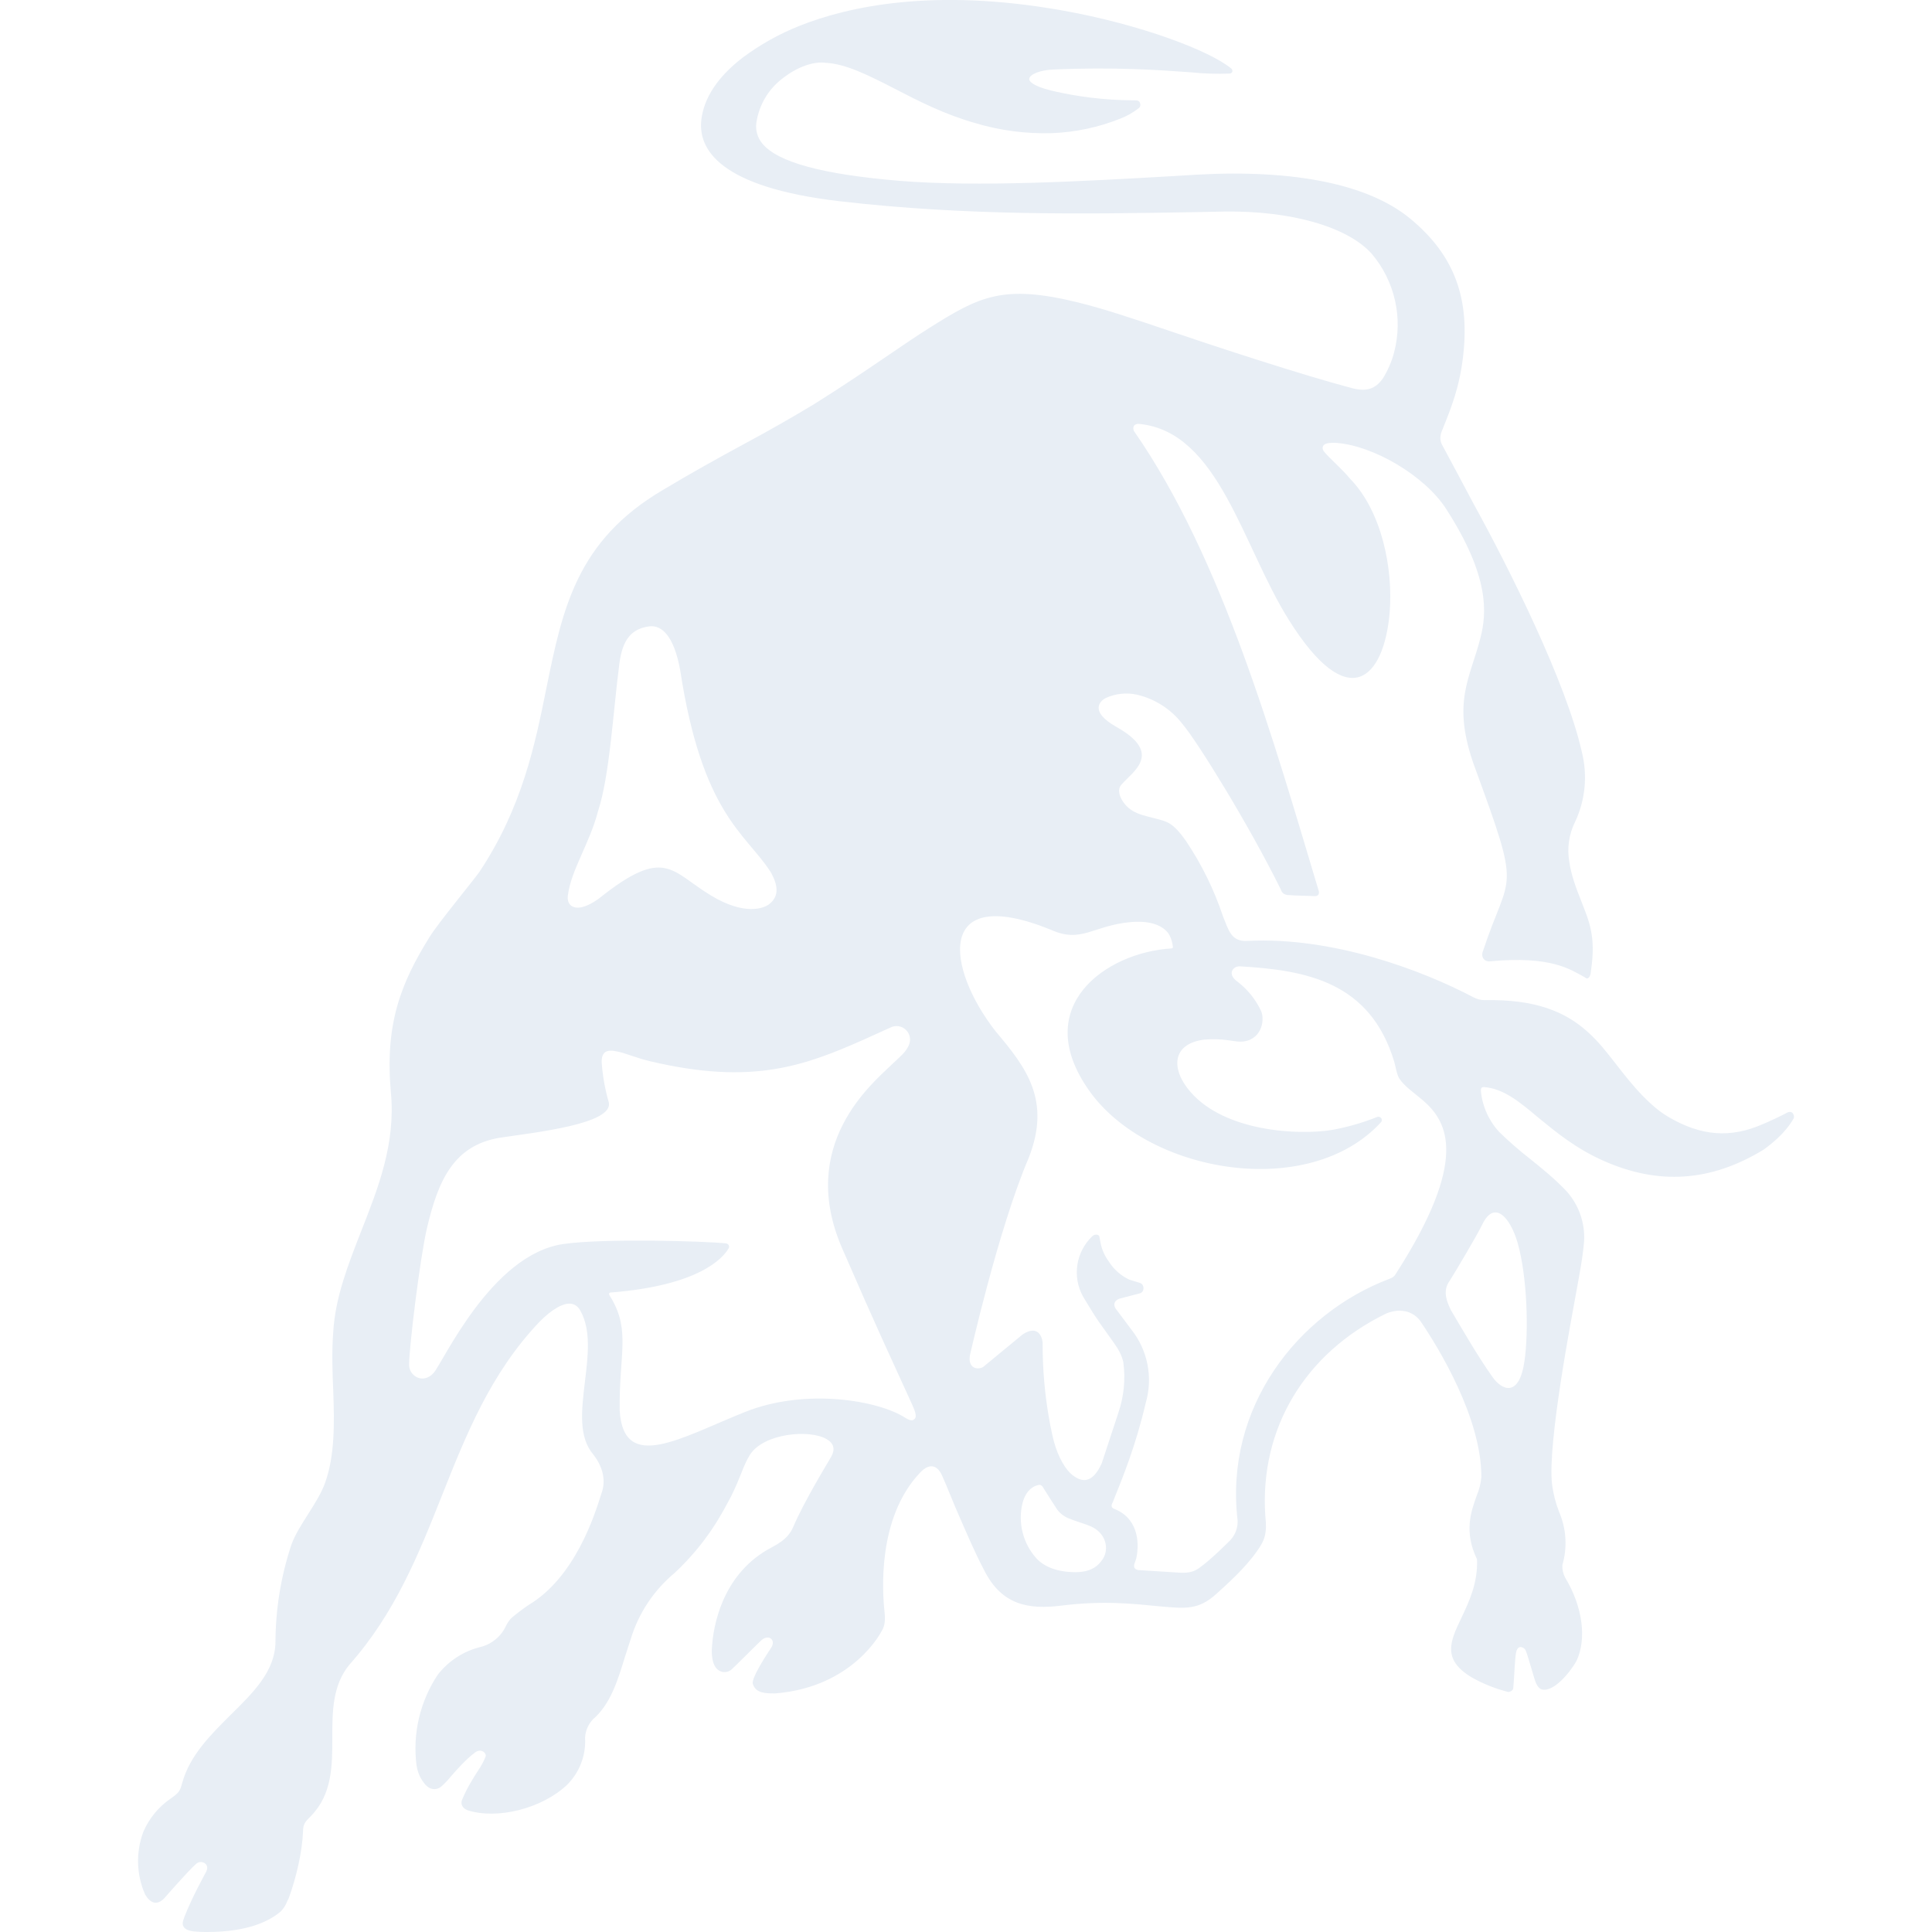
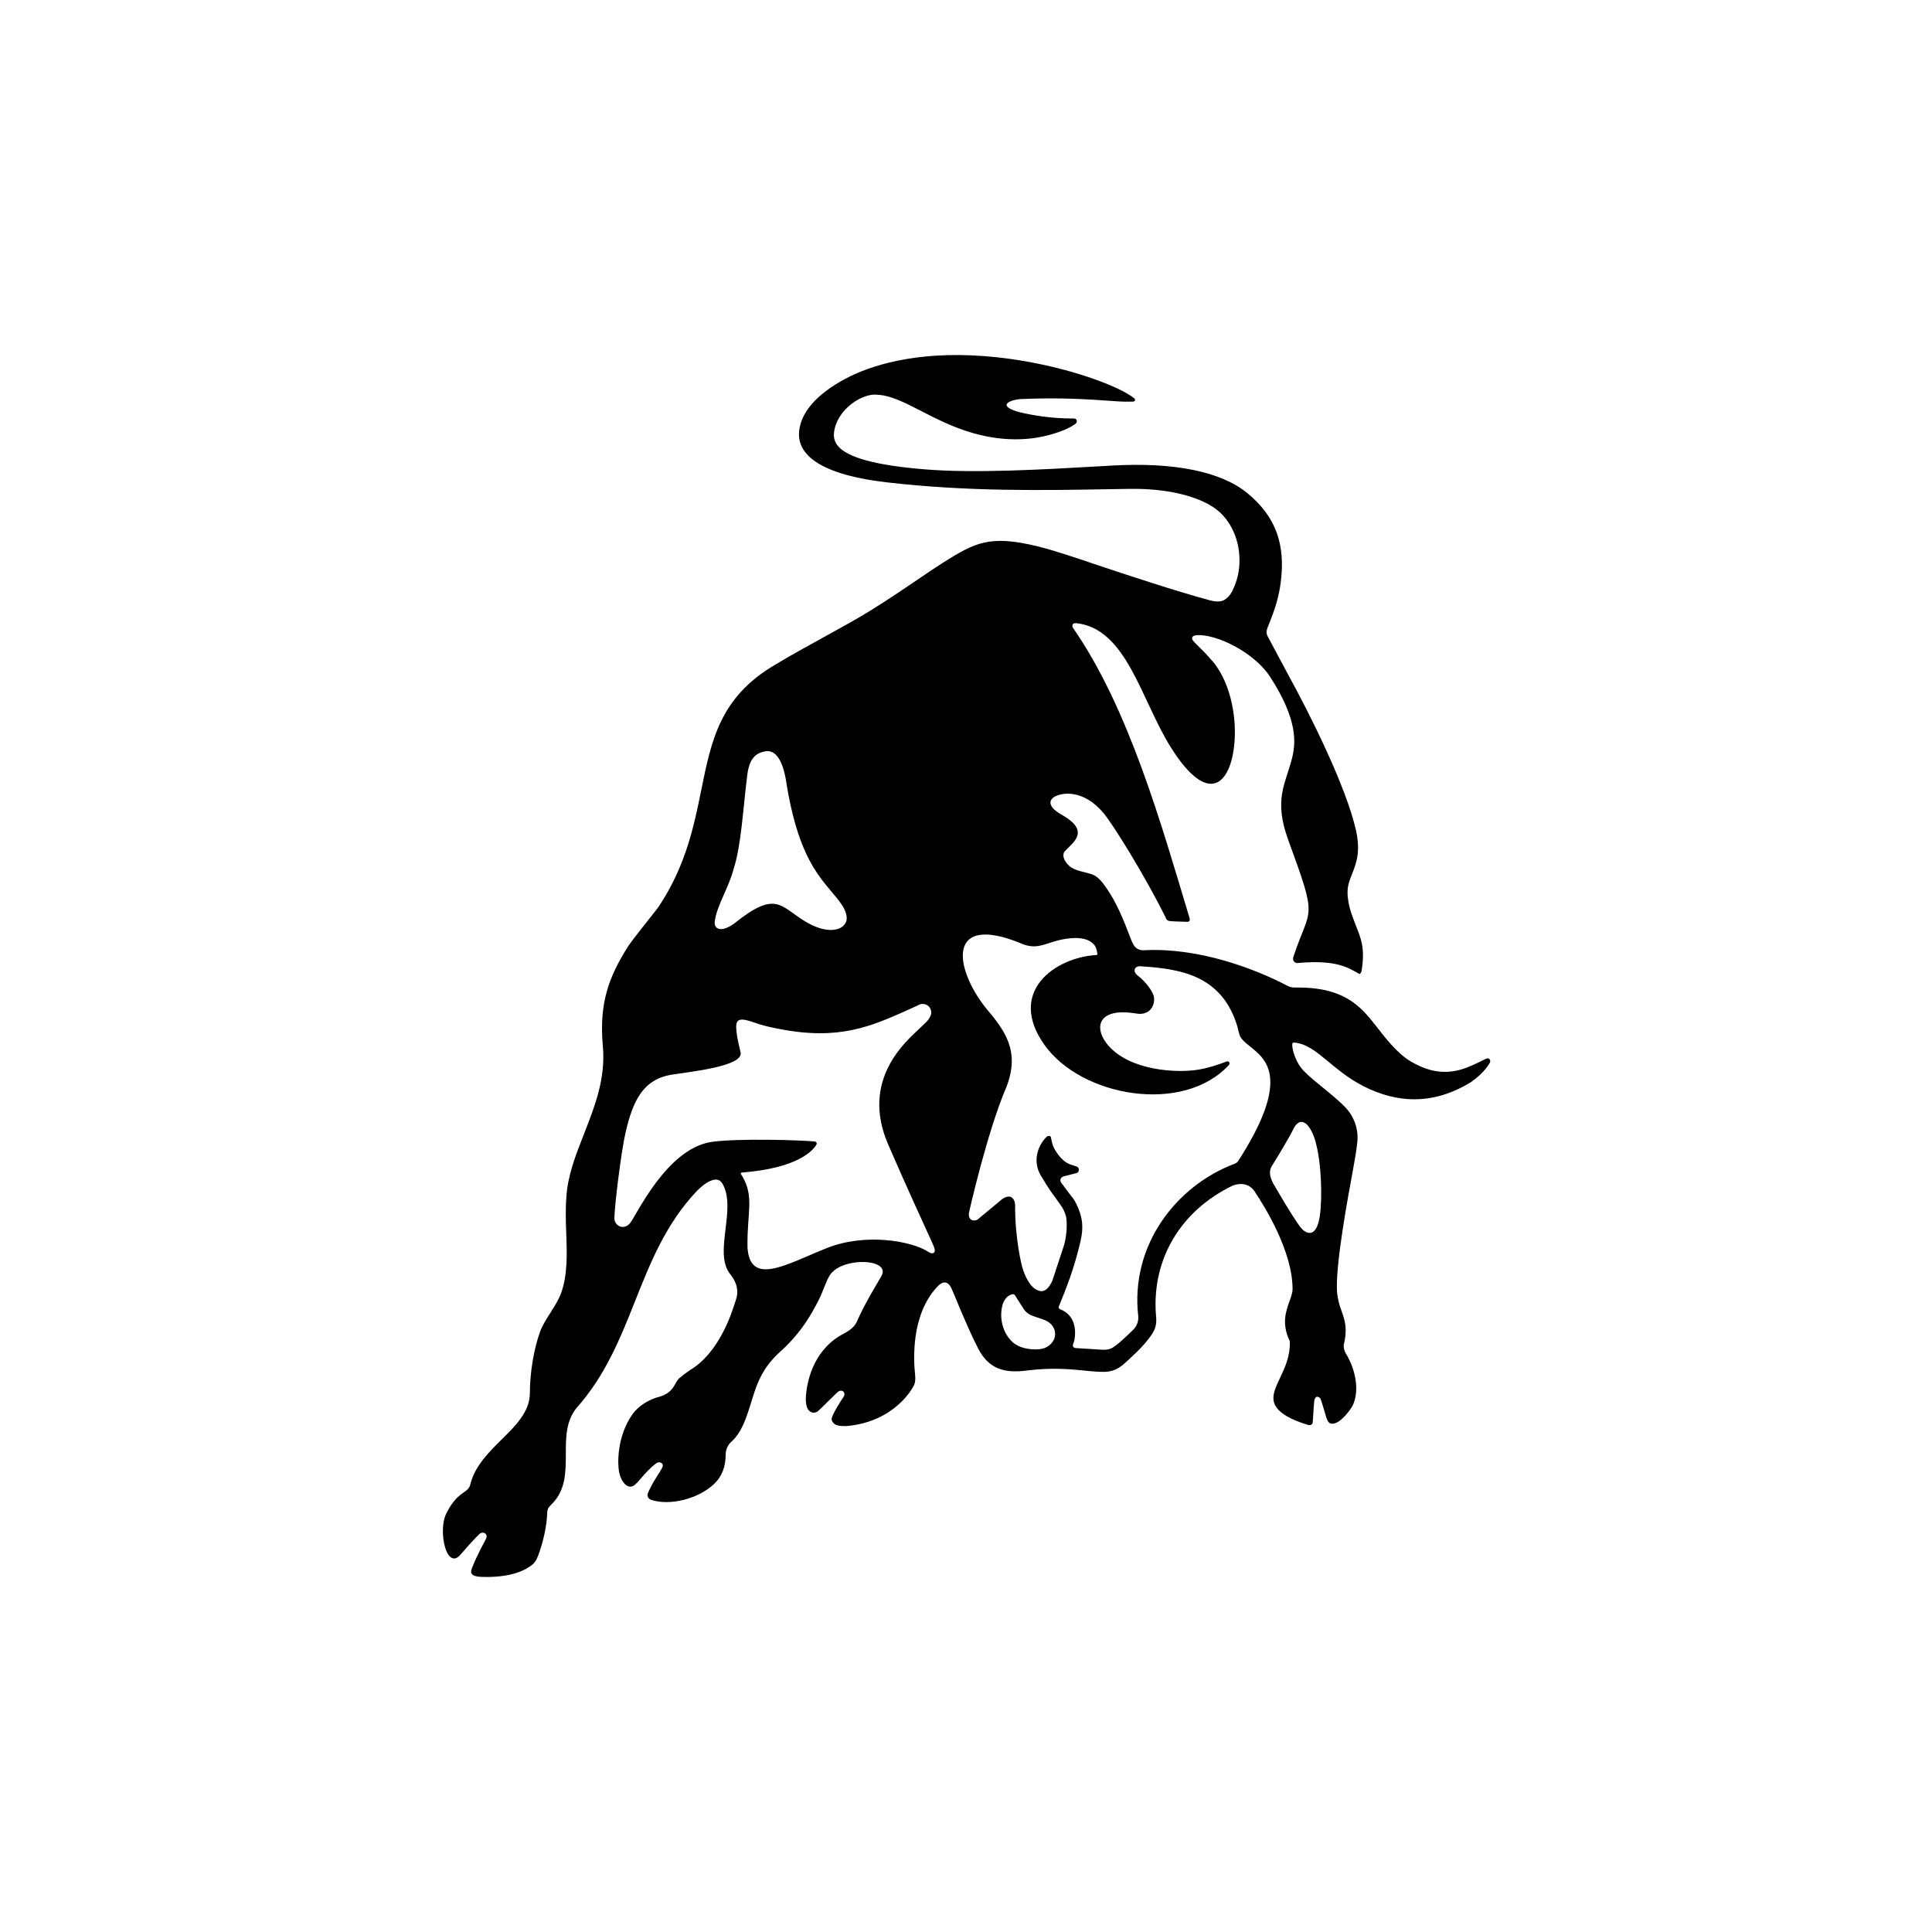
- <svg xmlns="http://www.w3.org/2000/svg" role="img" aria-label="Lamborghini" viewBox="0 0 24 24" fill="#E8EEF5">
-   <path fill="#E8EEF5" d="M22.192 13.826c-.032.02-.232.114-.288.136-.406.18-.772.152-1.18-.088-.294-.172-.566-.552-.672-.684-.084-.106-.186-.244-.332-.374-.272-.244-.638-.404-1.272-.392a.3.3 0 0 1-.146-.036c-.64-.338-1.746-.752-2.8-.7-.21.016-.24-.136-.31-.306a3.866 3.866 0 0 0-.46-.936c-.168-.238-.24-.24-.378-.278-.152-.042-.32-.06-.42-.236-.012-.022-.062-.116-.006-.182.14-.164.528-.388-.056-.718-.356-.2-.196-.33-.138-.36a.614.614 0 0 1 .392-.042 1 1 0 0 1 .56.36c.19.222.832 1.264 1.222 2.054.006.01.014.066.086.074.108.01.296.01.334.014.06.004.06-.044.054-.064-.552-1.836-1.19-4.124-2.296-5.714-.02-.046-.002-.094.068-.088.988.1 1.276 1.51 1.856 2.434.744 1.19 1.18.724 1.252-.08.048-.56-.1-1.272-.49-1.672-.092-.114-.258-.256-.326-.34-.024-.032-.028-.082.038-.1a.446.446 0 0 1 .118-.006c.458.034 1.092.404 1.36.816.546.846.506 1.3.43 1.6-.128.512-.368.806-.07 1.618.588 1.604.434 1.268.1 2.278-.03.076.018.134.084.128.77-.072 1.004.104 1.17.192.018.01.032.024.044.02.03-.01.04-.048.044-.098.064-.432-.026-.616-.124-.87-.06-.15-.124-.32-.146-.484a.8.8 0 0 1 .07-.488c.131-.274.16-.587.084-.882-.194-.856-.896-2.264-1.344-3.076-.13-.245-.26-.49-.392-.734-.032-.06-.02-.128.006-.184l.054-.136c.108-.274.164-.48.196-.72.104-.766-.098-1.312-.652-1.768-.516-.424-1.432-.612-2.654-.544l-.26.016c-1.148.066-2.452.14-3.434.06-.95-.08-1.504-.23-1.696-.46a.332.332 0 0 1-.076-.262A.844.844 0 0 1 9.74.96c.17-.13.37-.2.514-.18.254.012.536.156.86.322.29.15.62.32 1.004.428a3 3 0 0 0 .952.124c.29-.012.576-.072.846-.18a.892.892 0 0 0 .232-.132c.02-.016.026-.048.004-.08-.014-.016-.03-.016-.09-.016a4.5 4.5 0 0 1-1-.12c-.256-.064-.28-.124-.276-.148.006-.056.14-.108.294-.114.752-.034 1.328.006 1.71.034.161.017.323.022.486.016.022-.002.03-.016.032-.022a.04.04 0 0 0-.012-.04c-.264-.22-1.126-.55-2.11-.724-1.582-.28-2.642-.05-3.252.192a3.103 3.103 0 0 0-.714.4c-.306.238-.476.496-.508.77-.04.364.224.836 1.72 1.01 1.586.184 3.068.158 4.374.136l.402-.008c.828-.012 1.528.188 1.83.522.289.34.393.798.28 1.228-.03.115-.078.224-.14.324-.094.13-.2.168-.39.118-.612-.162-1.704-.52-2.232-.7-.472-.16-.844-.284-1.16-.362-.936-.23-1.228-.078-1.858.32-.152.096-.306.2-.484.322-.26.176-.55.376-.94.62-.285.172-.575.337-.868.494-.332.18-.674.37-1.01.572-1.076.632-1.248 1.48-1.448 2.46-.14.696-.3 1.484-.832 2.284-.058.086-.52.646-.616.804-.366.586-.56 1.092-.484 1.94.06.636-.16 1.188-.37 1.722-.164.42-.32.82-.346 1.244-.02.264-.01.51 0 .748.014.394.02.788-.1 1.128-.092.26-.328.52-.42.772a3.874 3.874 0 0 0-.198 1.212c-.006.36-.272.622-.554.9-.248.246-.508.504-.602.84-.014.044-.02.078-.038.104-.024.04-.06.064-.11.1a.962.962 0 0 0-.336.408c-.096.253-.089.533.02.78.016.028.058.096.122.104.044.004.088-.02.13-.07 0 0 .276-.318.382-.412a.086.086 0 0 1 .108-.008c.032.022.038.06.02.1-.012.024-.178.32-.274.568l-.002.008c-.014.034-.03.08-.006.114.022.036.076.056.17.06.04.004.08.004.12.004.508 0 .776-.136.914-.254a.342.342 0 0 0 .08-.124l.02-.04c.1-.272.168-.588.178-.824 0-.1.028-.128.096-.196.268-.272.268-.628.268-.974 0-.32 0-.648.21-.906.57-.64.866-1.384 1.152-2.104.296-.744.6-1.514 1.208-2.154.154-.158.302-.244.4-.228.05.008.088.04.116.094.13.24.09.562.052.874-.042.354-.082.686.104.904.126.162.16.334.098.494-.08.256-.324 1.032-.902 1.376a2.44 2.44 0 0 0-.216.164.404.404 0 0 0-.064.094.473.473 0 0 1-.312.262.964.964 0 0 0-.536.346c-.22.331-.314.73-.264 1.124.01.06.03.138.088.214.034.048.074.076.116.082a.132.132 0 0 0 .1-.028c.046-.04.088-.084.126-.132.08-.09.178-.204.3-.296.04-.03.08-.022.104-.006.02.016.032.04.024.06a.85.85 0 0 1-.094.174c-.06.094-.134.21-.192.348-.016.03-.018.06-.006.084.016.04.06.056.07.06.37.118.92-.022 1.23-.312a.762.762 0 0 0 .228-.59.36.36 0 0 1 .098-.228c.216-.186.306-.476.4-.784l.072-.222c.098-.317.287-.6.542-.812.406-.38.59-.74.706-.96.118-.238.144-.37.23-.508.17-.268.742-.32.954-.194.088.052.106.124.058.214-.032.058-.334.546-.476.88-.07.164-.228.226-.32.28-.568.332-.672.956-.688 1.212-.006.08.002.186.044.246a.14.14 0 0 0 .09.06.136.136 0 0 0 .106-.028c.032-.026.34-.336.376-.368.052-.044.096-.036.12-.016.022.02.032.062 0 .11-.04.062-.254.382-.228.452.04.118.162.116.282.116.974-.08 1.318-.774 1.318-.774.024-.04.052-.094.036-.238-.028-.26-.088-1.16.432-1.72.154-.172.246-.056.28.02.064.14.156.378.21.498.112.254.188.44.32.692.216.424.546.482.952.432.526-.066.888-.024 1.24.01.3.026.466.046.688-.156.12-.11.35-.31.504-.53.1-.138.128-.226.104-.44-.072-1.082.49-2.022 1.504-2.514.152-.062.32-.044.424.096.228.336.756 1.2.756 1.934a.746.746 0 0 1-.058.234c-.072.2-.16.45.004.79.012.294-.098.524-.194.728-.138.288-.246.516.13.74.141.08.293.14.45.18a.074.074 0 0 0 .04-.012.048.048 0 0 0 .024-.034c.01-.086.02-.38.036-.448.006-.028.02-.06.052-.064.03 0 .06.022.068.046.03.072.106.36.128.404.018.04.04.066.068.076.15.042.356-.216.432-.35.132-.274.078-.68-.138-1.036a.304.304 0 0 1-.036-.158.974.974 0 0 0-.04-.66 1.452 1.452 0 0 1-.088-.344c-.06-.508.254-2.12.282-2.284.054-.3.098-.514.116-.734a.856.856 0 0 0-.216-.62c-.136-.146-.3-.28-.46-.408a4.603 4.603 0 0 1-.378-.33.87.87 0 0 1-.228-.512c0-.02.004-.034.012-.04a.045.045 0 0 1 .026-.006c.24.018.434.176.676.38.22.18.466.384.81.536.684.304 1.332.26 1.984-.136.276-.196.362-.366.376-.388.018-.03-.008-.116-.088-.07ZM7.054 11.124c.04-.316.272-.65.374-1.044.146-.444.186-1.22.266-1.836.04-.308.156-.436.378-.464.146-.014.3.114.378.548.272 1.774.804 2.02 1.114 2.49a.328.328 0 0 1 .016.026c.08.148.104.284-.02.384-.072.06-.316.146-.728-.104-.496-.298-.57-.62-1.392.038 0 0-.11.084-.214.108-.09.02-.188-.014-.172-.146Zm4.3 6.51c-.03.02-.064.006-.112-.024-.326-.21-1.23-.374-1.992-.068-.786.314-1.504.76-1.552-.018-.01-.688.136-.988-.104-1.396l-.02-.032c-.02-.032.004-.04.012-.04 1.102-.086 1.398-.43 1.466-.55.014-.028-.004-.056-.032-.06-.254-.028-1.518-.066-2.024.008-.894.13-1.494 1.474-1.61 1.602-.134.146-.304.034-.304-.1 0-.224.134-1.314.22-1.692.14-.598.332-1.04.916-1.132.408-.062 1.412-.168 1.344-.44a2.388 2.388 0 0 1-.088-.5c0-.132.068-.16.202-.128.1.02.232.08.404.12 1.26.298 1.908.06 2.66-.274l.318-.144a.168.168 0 0 1 .23.222c-.04.086-.094.126-.21.236-.248.24-1.174 1-.616 2.284.434 1 .56 1.26.87 1.942.05.112.058.16.02.184h.002Zm2.346 1.732c-.062.096-.158.164-.34.164-.228 0-.388-.068-.484-.17a.758.758 0 0 1-.174-.688c.03-.12.1-.198.18-.22.032-.012.05-.008.068.014.034.054.156.248.184.288a.342.342 0 0 0 .142.108c.092.038.21.07.272.098.19.082.234.278.152.406Zm3.638-3.54c-.024.04-.046.046-.078.06-1.142.432-2.052 1.6-1.886 3a.338.338 0 0 1-.09.246s-.24.244-.39.348c-.052.036-.11.064-.244.056l-.51-.032c-.08-.014-.046-.084-.04-.1a.34.34 0 0 0 .016-.05c.044-.21.012-.504-.284-.614-.042-.024-.016-.064-.01-.076.126-.314.286-.7.412-1.242.09-.313.023-.65-.18-.906l-.18-.24c-.052-.058-.038-.12.034-.144l.254-.066c.06-.02.056-.114-.004-.13l-.13-.04a.61.61 0 0 1-.256-.228.57.57 0 0 1-.1-.226l-.014-.074c-.002-.038-.06-.04-.088-.012a.62.62 0 0 0-.114.754c.206.344.198.31.38.57.06.084.098.154.118.24.029.21.008.425-.06.626l-.208.632c-.126.28-.266.214-.344.16-.104-.068-.2-.244-.25-.432 0 0-.144-.526-.14-1.228-.008-.084-.066-.222-.25-.1l-.49.404c-.068.038-.188.018-.164-.142 0 0 .352-1.57.73-2.454.284-.72-.032-1.126-.408-1.572-.618-.788-.756-1.846.68-1.266.386.176.524-.052 1-.094.34-.028.452.11.48.168a.422.422 0 0 1 .04.14c0 .012-.004.02-.02.02-.804.048-1.764.716-1.02 1.766.726 1.028 2.73 1.372 3.626.392.012-.012.014-.042-.004-.056a.044.044 0 0 0-.046-.008 2.9 2.9 0 0 1-.556.16c-.428.07-1.334.02-1.76-.47-.246-.28-.24-.602.174-.652.23-.018.344.024.444.026.258-.004.31-.26.258-.38a.976.976 0 0 0-.292-.364c-.134-.094-.06-.194.026-.192.828.048 1.62.192 1.92 1.186.012.038.032.164.064.21.064.096.174.168.298.274.3.262.57.73-.344 2.152Zm1.076-.616c.146-.304.344-.1.44.234.12.426.136 1.108.084 1.46-.064.46-.28.368-.396.204-.184-.258-.38-.6-.52-.836a.294.294 0 0 1-.01-.022c-.064-.134-.074-.24-.006-.336.068-.106.34-.564.408-.704Z" />
+ <svg xmlns="http://www.w3.org/2000/svg" width="256" height="256" viewBox="0 0 256 256">
+   <svg width="138.861" height="162.032" x="58.569" y="46.984" viewBox="7.445 3.885 55.011 64.19">
+     <path d="M62.222 40.86c-.087.05-.621.306-.77.364-1.09.486-2.068.406-3.158-.236-.784-.46-1.51-1.474-1.795-1.83-.225-.28-.497-.648-.887-.997-.724-.651-1.704-1.08-3.4-1.05a.8.8 0 0 1-.39-.092c-1.714-.905-4.665-2.01-7.485-1.868-.56.038-.64-.369-.824-.824-.513-1.37-.887-2.005-1.235-2.502-.443-.633-.638-.637-1.005-.74-.41-.116-.853-.159-1.125-.633-.033-.058-.167-.31-.015-.486.374-.436 1.413-1.037-.147-1.918-.952-.537-.528-.883-.37-.964.219-.113.596-.202 1.048-.112.451.09.977.359 1.491.962.51.596 2.227 3.377 3.27 5.489.015.028.038.18.23.199.29.028.79.03.892.038.16.014.162-.116.147-.169-1.48-4.91-3.182-11.023-6.137-15.276-.06-.122-.008-.25.178-.231 2.644.27 3.41 4.033 4.96 6.505 1.99 3.177 3.157 1.932 3.346-.211.132-1.498-.263-3.405-1.307-4.474-.248-.302-.687-.685-.871-.91-.066-.082-.076-.219.1-.263q.106-.027.316-.02c1.222.094 2.92 1.083 3.633 2.184 1.463 2.26 1.354 3.474 1.154 4.275-.344 1.37-.984 2.157-.19 4.323 1.57 4.287 1.16 3.393.266 6.09-.077.204.049.357.226.34 2.057-.188 2.685.278 3.129.516.045.024.084.06.115.054.08-.028.107-.127.12-.261.17-1.157-.071-1.646-.335-2.328-.155-.4-.33-.852-.386-1.291-.09-.565.013-.882.183-1.305.29-.72.462-1.277.226-2.36-.52-2.287-2.393-6.052-3.59-8.22a217 217 0 0 0-1.048-1.962c-.088-.155-.05-.344.015-.49.054-.122.144-.366.144-.366.286-.728.438-1.285.524-1.92.277-2.051-.26-3.51-1.744-4.73-1.376-1.133-3.827-1.634-7.092-1.45l-.69.04c-3.075.175-6.56.374-9.182.157-2.538-.21-4.02-.612-4.532-1.228a.9.9 0 0 1-.202-.698c.057-.551.39-1.1.916-1.505.455-.35.992-.54 1.373-.48.683.028 1.432.413 2.3.858.776.399 1.657.85 2.681 1.145.866.25 1.723.36 2.546.328a6.7 6.7 0 0 0 2.262-.483c.306-.124.526-.265.621-.348.05-.043.068-.13.008-.21-.035-.048-.08-.048-.239-.048-1.09 0-2.06-.172-2.677-.316-.682-.173-.74-.338-.734-.401.015-.146.374-.285.785-.303 2.011-.09 3.551.018 4.57.09.348.024.622.044.82.048.203.004.47-.004.481-.005.061-.006.079-.045.083-.061a.11.11 0 0 0-.029-.103c-.709-.585-3.013-1.47-5.64-1.935-4.229-.749-7.061-.134-8.693.514-.325.129-1.16.491-1.904 1.067-.82.635-1.277 1.327-1.36 2.057-.11.976.599 2.237 4.6 2.701 4.238.492 8.197.422 11.689.36l1.074-.018c2.212-.032 4.084.5 4.888 1.396.925 1.031.98 2.412.746 3.281-.068.25-.205.628-.37.866-.254.344-.532.449-1.045.314-1.634-.432-4.55-1.393-5.965-1.87-1.26-.425-2.254-.761-3.097-.968-2.504-.614-3.286-.207-4.967.855-.405.256-.817.537-1.294.861-.69.47-1.472 1.003-2.513 1.652-.627.392-1.45.845-2.32 1.324-.886.487-1.802.991-2.699 1.529-2.877 1.688-3.336 3.952-3.867 6.574-.377 1.86-.805 3.969-2.226 6.104-.155.235-1.387 1.728-1.649 2.152-.973 1.565-1.496 2.915-1.29 5.185.154 1.697-.426 3.175-.988 4.603-.442 1.125-.859 2.187-.928 3.324-.052.703-.027 1.36-.002 1.996.04 1.055.057 2.106-.265 3.016-.247.7-.874 1.387-1.117 2.063-.313.87-.532 2.107-.532 3.243-.02.957-.73 1.66-1.483 2.405-.663.657-1.357 1.346-1.61 2.24-.033.118-.056.208-.1.28-.065.105-.163.173-.295.266-.254.18-.562.419-.898 1.095-.284.57-.202 1.588.057 2.082.04.077.152.256.324.276q.176.02.35-.183s.734-.85 1.02-1.106a.23.23 0 0 1 .29-.02c.08.061.098.163.048.272-.029.063-.472.852-.73 1.517l-.007.017c-.035.094-.079.211-.016.308.061.095.205.147.454.163q.165.007.318.007c1.362 0 2.078-.362 2.446-.68a.9.9 0 0 0 .22-.331l.045-.102c.272-.73.455-1.575.477-2.206 0-.267.076-.343.26-.526.716-.724.717-1.68.718-2.604 0-.85.001-1.728.56-2.42 1.523-1.705 2.314-3.697 3.08-5.624.79-1.987 1.606-4.043 3.227-5.757.408-.42.808-.648 1.072-.605q.195.03.305.247c.347.641.242 1.504.141 2.339-.114.943-.222 1.834.278 2.416.334.433.424.889.26 1.321-.213.682-.863 2.758-2.412 3.677a7 7 0 0 0-.573.436 1 1 0 0 0-.172.253c-.136.242-.304.543-.837.7-.583.147-1.131.501-1.43.925-.82 1.157-.785 2.59-.708 3 .03.16.084.37.236.577.093.127.201.203.312.219a.35.35 0 0 0 .27-.08 2.6 2.6 0 0 0 .331-.347c.212-.245.475-.55.807-.794.106-.078.21-.06.273-.016.058.04.085.105.068.165-.03.108-.13.264-.255.46-.16.252-.357.563-.514.931q-.057.124-.014.225c.045.104.156.147.19.158.986.315 2.458-.059 3.282-.833.414-.389.615-.904.615-1.574 0-.17.08-.434.257-.61.58-.498.821-1.273 1.076-2.095.06-.195.123-.397.19-.596.263-.774.61-1.44 1.446-2.171 1.087-1.016 1.577-1.973 1.887-2.563.315-.635.384-.99.615-1.36.453-.715 1.983-.85 2.548-.516q.352.21.155.57c-.086.155-.893 1.46-1.272 2.353-.187.438-.608.602-.859.749-1.515.885-1.791 2.553-1.835 3.237-.014.213.01.498.117.657.062.091.15.15.245.166a.36.36 0 0 0 .28-.08c.089-.067.91-.896 1.007-.982.136-.118.255-.099.316-.045.064.057.091.17.007.295-.114.169-.68 1.022-.614 1.208.112.316.434.31.757.313 2.6-.22 3.519-2.07 3.519-2.07.063-.108.14-.25.1-.635-.075-.694-.239-3.1 1.152-4.597.414-.46.656-.15.75.056.168.368.417 1.006.559 1.325.3.679.506 1.18.852 1.852.584 1.133 1.462 1.29 2.548 1.153 1.404-.177 2.373-.064 3.317.03.801.066 1.244.12 1.833-.419.322-.293.937-.83 1.351-1.416.262-.37.343-.604.277-1.18-.194-2.891 1.31-5.403 4.02-6.718.406-.164.858-.114 1.134.257.608.902 2.022 3.211 2.022 5.17 0 .186-.073.39-.158.626-.191.535-.43 1.202.014 2.11.027.788-.264 1.402-.521 1.944-.367.773-.656 1.382.346 1.983.283.17.65.321 1.123.464a.3.3 0 0 0 .081.013q.061 0 .109-.03a.13.13 0 0 0 .06-.092c.028-.227.055-1.013.097-1.199.017-.074.056-.163.14-.168.08-.005.16.06.182.123.08.19.284.959.34 1.08.048.106.105.177.182.2.402.116.95-.575 1.156-.93.354-.733.209-1.822-.369-2.77a.8.8 0 0 1-.098-.422c.214-.863.058-1.3-.106-1.764a4 4 0 0 1-.234-.922c-.155-1.36.677-5.664.755-6.106.141-.8.259-1.372.31-1.96a2.3 2.3 0 0 0-.58-1.658c-.363-.388-.8-.743-1.223-1.086-.373-.303-.725-.59-1.013-.884-.466-.478-.615-1.174-.61-1.37q0-.08.03-.105.021-.02.072-.016c.642.046 1.156.472 1.806 1.01.582.482 1.242 1.028 2.166 1.438 1.825.81 3.559.69 5.3-.366.74-.524.968-.974 1.005-1.037.046-.079-.021-.306-.233-.185M21.763 33.64c.106-.842.728-1.74 1-2.791.389-1.187.496-3.262.708-4.907.105-.82.418-1.167 1.01-1.24.391-.035.799.305 1.009 1.464.728 4.743 2.152 5.399 2.98 6.655q.023.034.042.07c.212.394.28.76-.053 1.026-.195.157-.843.39-1.946-.275-1.324-.798-1.524-1.658-3.718.098 0 0-.294.228-.575.29-.238.054-.501-.039-.457-.39m11.488 17.4c-.08.048-.168.015-.297-.067-.871-.558-3.287-.997-5.326-.18-2.098.84-4.02 2.028-4.148-.047-.026-1.84.366-2.64-.273-3.734 0 0-.027-.037-.056-.082-.055-.087.012-.106.033-.108 2.947-.23 3.733-1.151 3.917-1.473.04-.071-.013-.147-.088-.156-.677-.075-4.052-.176-5.409.02-2.387.345-3.99 3.941-4.3 4.28-.36.393-.81.093-.81-.265 0-.6.353-3.512.589-4.521.372-1.598.885-2.786 2.444-3.026 1.093-.168 3.774-.452 3.59-1.178-.154-.6-.23-1.069-.231-1.334-.002-.355.179-.426.538-.346.265.059.621.216 1.077.324 3.373.794 5.101.161 7.111-.732.057-.025.805-.361.85-.387a.447.447 0 0 1 .616.594c-.107.228-.251.334-.56.632-.664.64-3.141 2.67-1.65 6.101 1.164 2.676 1.503 3.369 2.328 5.194.134.296.153.429.055.49m6.27 4.63c-.164.255-.418.437-.91.437-.606 0-1.035-.182-1.292-.456-.528-.562-.593-1.332-.464-1.836.082-.319.273-.529.479-.59.09-.03.138-.023.183.035.092.147.42.665.495.773a.9.9 0 0 0 .379.29c.246.098.56.184.727.26.508.219.626.741.403 1.087m9.725-9.463c-.064.104-.121.12-.207.16-3.055 1.155-5.484 4.275-5.044 8.022a.9.9 0 0 1-.236.655s-.641.651-1.045.929c-.138.095-.293.172-.654.149l-1.361-.086c-.214-.036-.122-.221-.106-.262a1 1 0 0 0 .042-.136c.115-.563.033-1.35-.758-1.645-.113-.064-.042-.169-.028-.203.34-.835.764-1.87 1.104-3.32.206-.876.08-1.405-.228-2.035a1.8 1.8 0 0 0-.258-.386l-.481-.638c-.134-.155-.099-.319.094-.388l.678-.172c.165-.06.15-.31-.01-.35l-.35-.112c-.33-.136-.532-.4-.68-.604a2 2 0 0 1-.108-.175 1.5 1.5 0 0 1-.16-.43l-.04-.198c-.004-.1-.163-.101-.232-.032-.535.537-.7 1.36-.307 2.016.55.917.527.827 1.017 1.52.162.23.259.416.312.643.074.313.053 1.106-.157 1.673l-.556 1.688c-.335.756-.71.574-.922.432-.274-.182-.53-.654-.668-1.154 0 0-.382-1.41-.369-3.284-.025-.226-.18-.596-.671-.272l-1.308 1.085c-.185.098-.505.045-.44-.38 0 0 .94-4.194 1.952-6.556.76-1.927-.086-3.013-1.094-4.206-1.648-2.103-2.017-4.931 1.82-3.382 1.03.471 1.398-.14 2.668-.25.912-.078 1.212.29 1.29.447.07.14.093.294.101.374.004.035-.008.059-.046.06-2.151.122-4.718 1.908-2.736 4.712 1.947 2.747 7.304 3.67 9.696 1.052.032-.035.04-.114-.008-.154a.12.12 0 0 0-.123-.019c-.523.199-1.005.348-1.488.428-1.143.188-3.564.05-4.709-1.256-.654-.747-.637-1.61.47-1.741.616-.05.918.063 1.185.068.69-.009.832-.7.69-1.012-.119-.299-.394-.66-.78-.975-.358-.254-.164-.52.068-.513 2.216.126 4.334.51 5.133 3.17.03.099.085.435.17.56.17.255.47.446.798.733.804.7 1.526 1.95-.92 5.75m2.878-1.645c.39-.814.918-.268 1.17.625.32 1.135.366 2.961.231 3.903-.176 1.228-.753.982-1.062.545-.488-.69-1.016-1.608-1.384-2.238l-.031-.059c-.171-.354-.197-.635-.018-.898.185-.283.916-1.504 1.095-1.878" />
+   </svg>
</svg>
